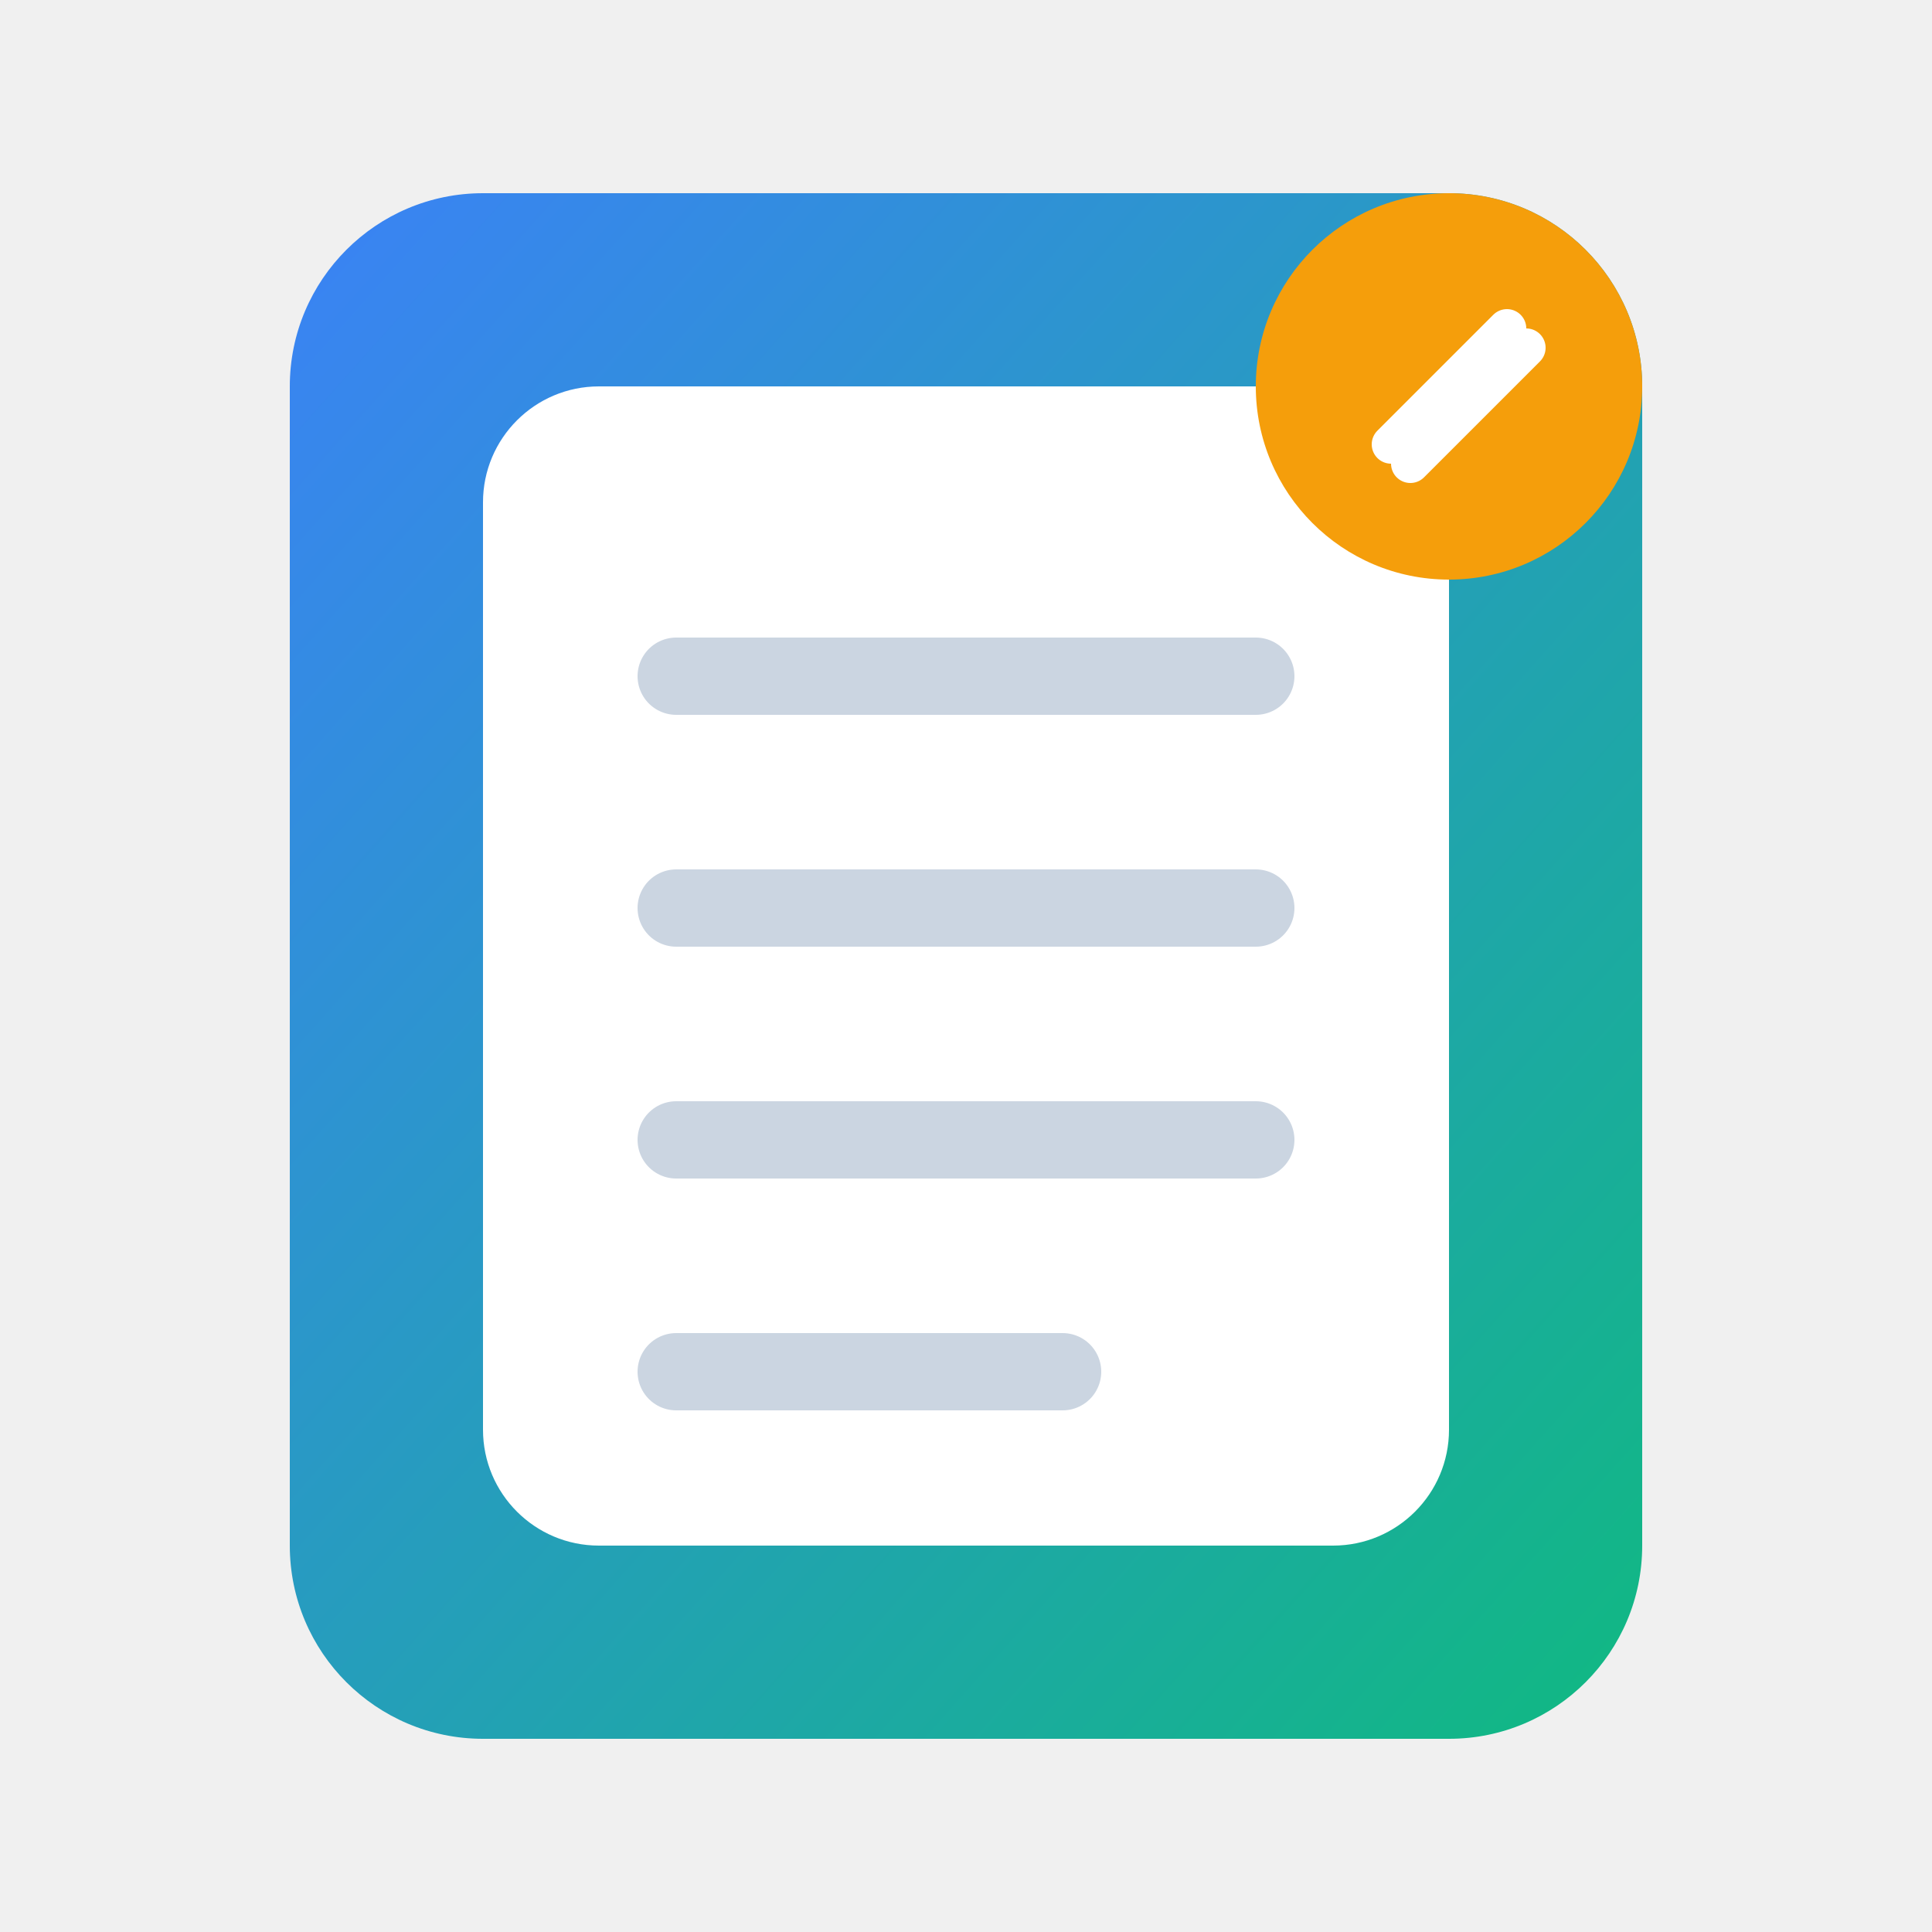
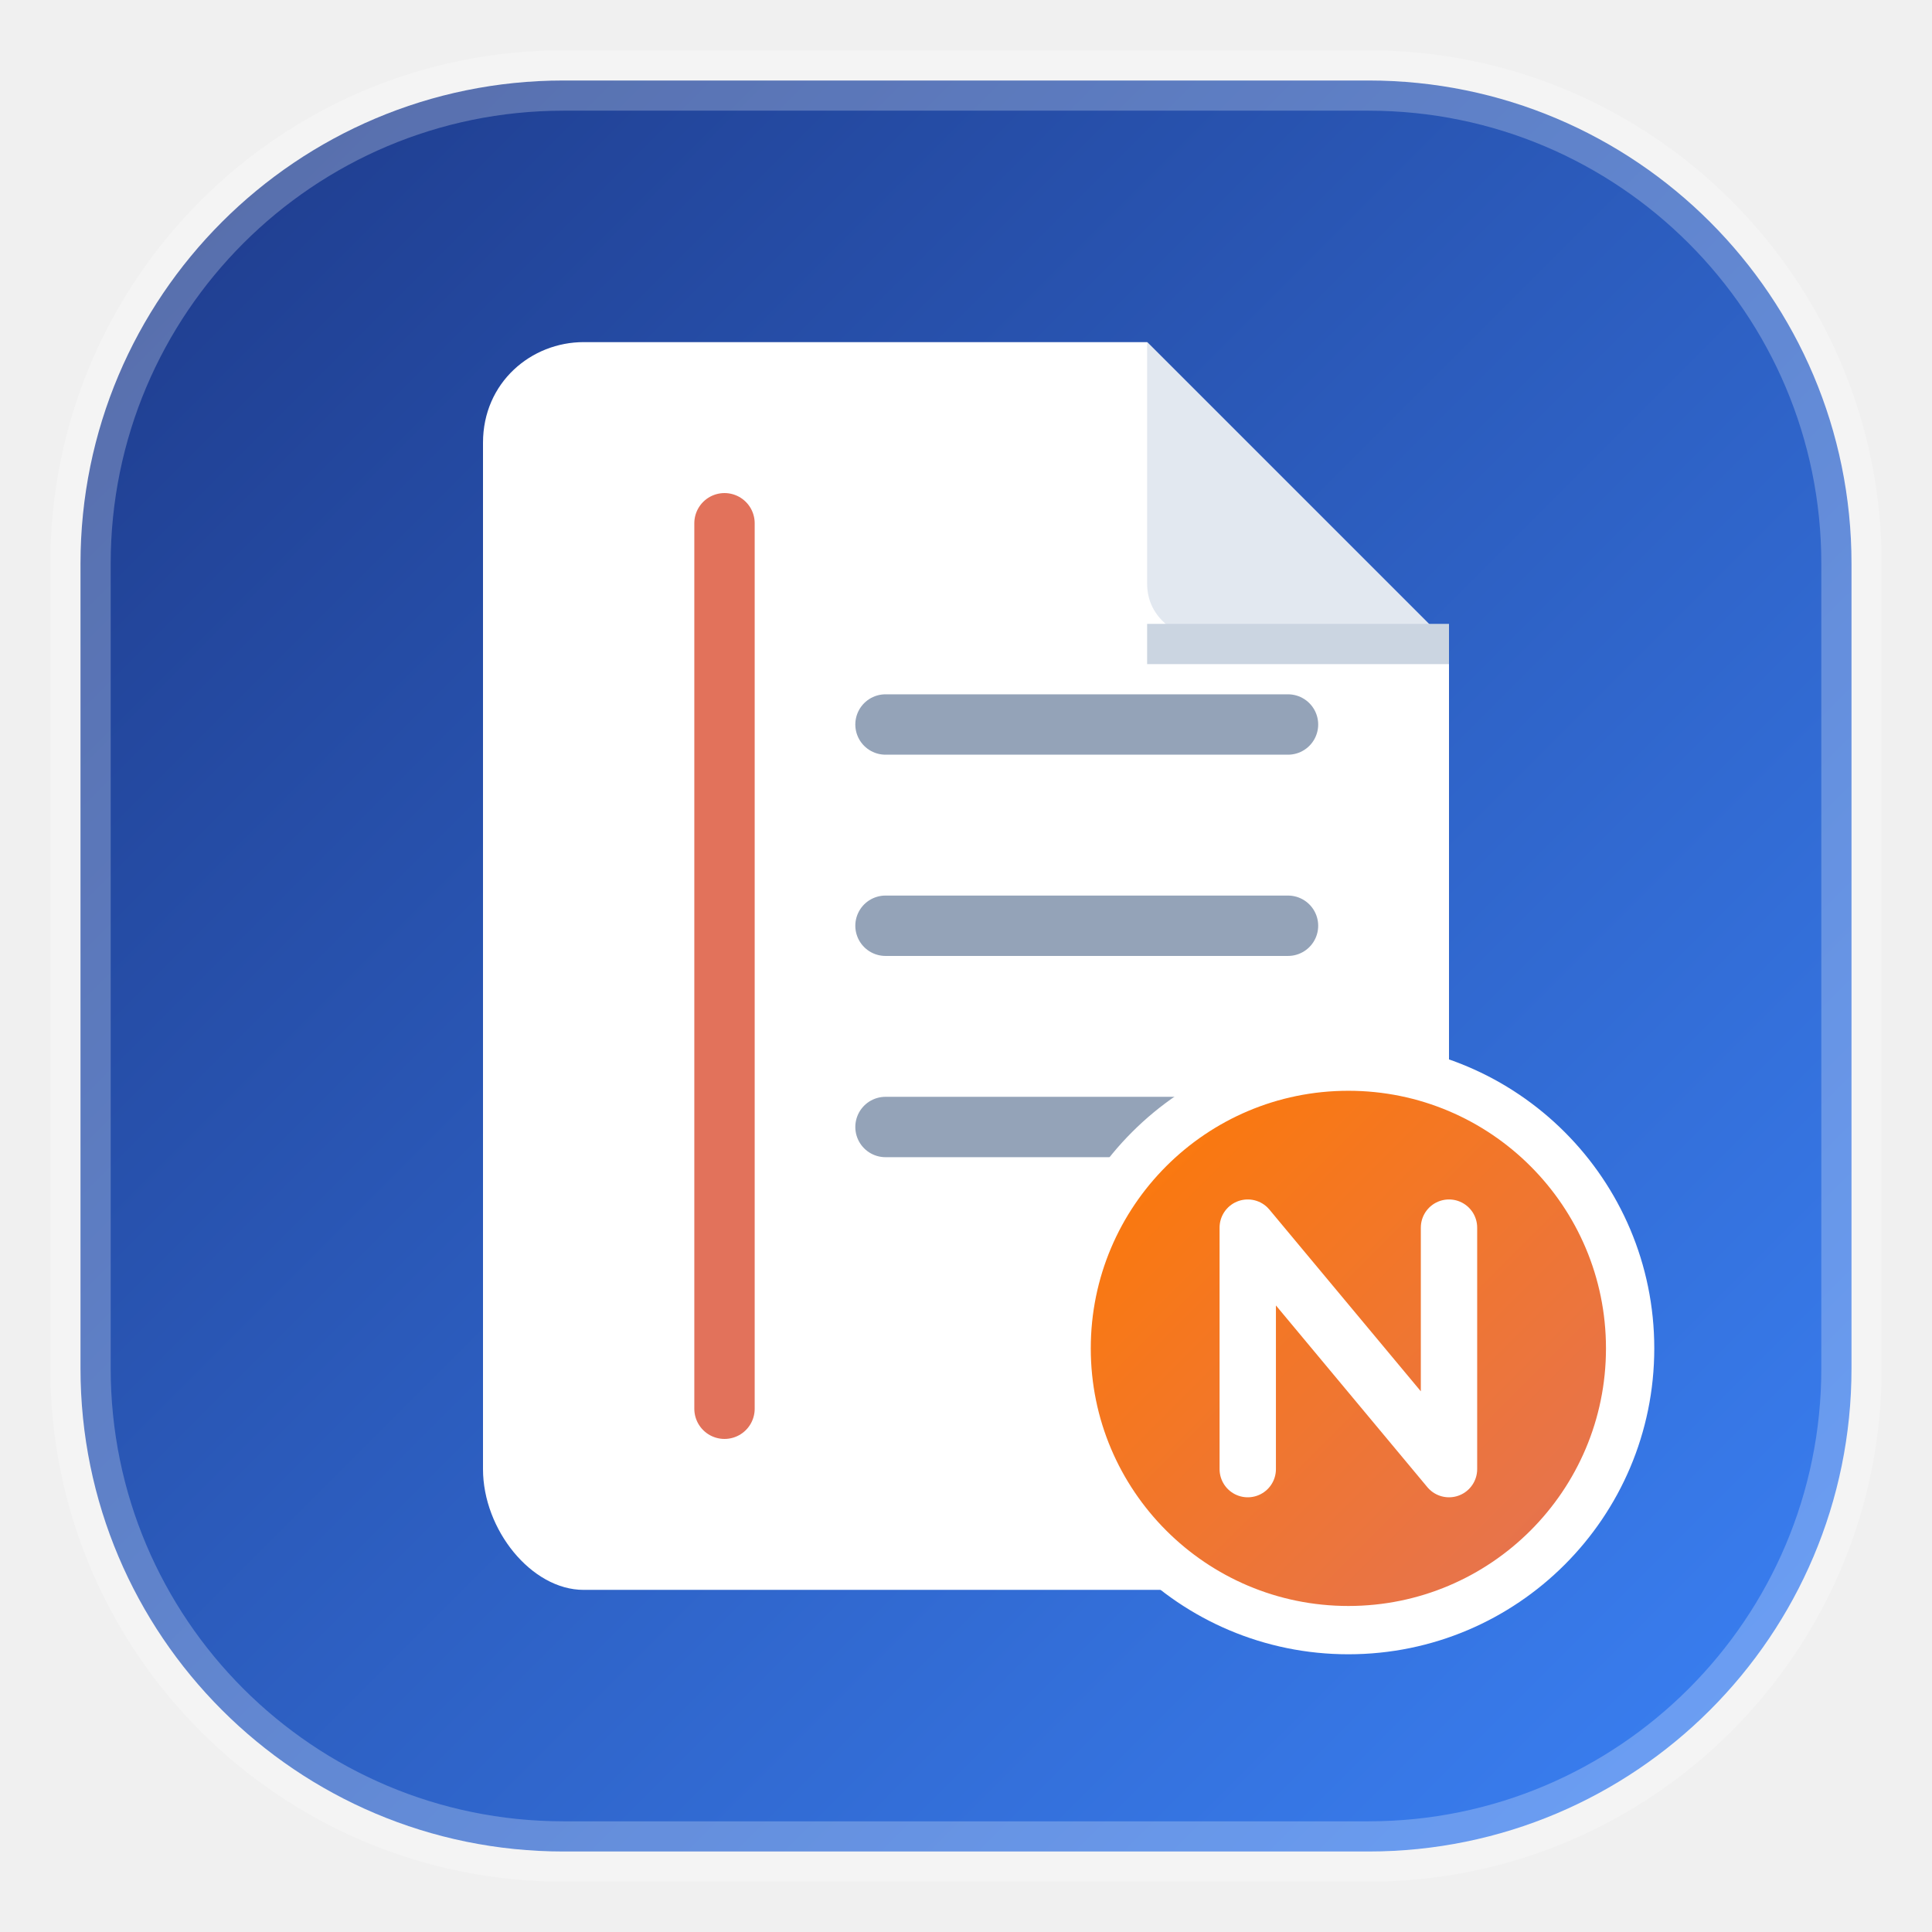
- <svg xmlns="http://www.w3.org/2000/svg" viewBox="0 0 100 100">
+ <svg xmlns="http://www.w3.org/2000/svg" viewBox="0 0 48 48" fill="none">
  <defs>
-     <linearGradient id="grad" x1="0%" y1="0%" x2="100%" y2="100%">
-       <stop offset="0%" style="stop-color:#3B82F6;stop-opacity:1" />
-       <stop offset="100%" style="stop-color:#10B981;stop-opacity:1" />
+     <linearGradient id="nsnFavBg" x1="0%" y1="0%" x2="100%" y2="100%">
+       <stop offset="0%" stop-color="#1E3A8A" />
+       <stop offset="100%" stop-color="#3B82F6" />
+     </linearGradient>
+     <linearGradient id="nsnFavAccent" x1="0%" y1="0%" x2="100%" y2="100%">
+       <stop offset="0%" stop-color="#FF7A00" />
+       <stop offset="100%" stop-color="#E2725B" />
    </linearGradient>
  </defs>
-   <rect x="15" y="10" width="70" height="80" rx="10" fill="url(#grad)" />
-   <rect x="25" y="20" width="50" height="60" rx="6" fill="#FFFFFF" />
-   <line x1="35" y1="35" x2="65" y2="35" stroke="#CBD5E1" stroke-width="4" stroke-linecap="round" />
-   <line x1="35" y1="47" x2="65" y2="47" stroke="#CBD5E1" stroke-width="4" stroke-linecap="round" />
-   <line x1="35" y1="59" x2="65" y2="59" stroke="#CBD5E1" stroke-width="4" stroke-linecap="round" />
-   <line x1="35" y1="71" x2="55" y2="71" stroke="#CBD5E1" stroke-width="4" stroke-linecap="round" />
-   <circle cx="75" cy="20" r="10" fill="#F59E0B" />
-   <path d="M72 23 L78 17 M73 24 L79 18" stroke="#FFFFFF" stroke-width="2" stroke-linecap="round" />
+   <rect x="2" y="2" width="44" height="44" rx="12" fill="url(#nsnFavBg)" />
+   <rect x="2" y="2" width="44" height="44" rx="12" stroke="rgba(255,255,255,0.25)" stroke-width="1.5" />
+   <path d="M 12 11 C 12 9.5 13.2 8.5 14.5 8.5 L 28.5 8.5 L 36 16 L 36 36.5 C 36 38 34.8 39.5 33.5 39.5 L 14.5 39.5 C 13.2 39.5 12 38 12 36.5 Z" fill="#FFFFFF" />
+   <path d="M 28.5 8.5 L 28.5 14.5 C 28.5 15.5 29.5 16 30.5 16 L 36 16 Z" fill="#E2E8F0" />
+   <path d="M 28.5 16 L 36 16" stroke="#CBD5E1" stroke-width="1" />
+   <line x1="18" y1="13" x2="18" y2="35" stroke="#E2725B" stroke-width="1.5" stroke-linecap="round" />
+   <line x1="22" y1="18" x2="32" y2="18" stroke="#94A3B8" stroke-width="1.5" stroke-linecap="round" />
+   <line x1="22" y1="23" x2="32" y2="23" stroke="#94A3B8" stroke-width="1.5" stroke-linecap="round" />
+   <line x1="22" y1="28" x2="30" y2="28" stroke="#94A3B8" stroke-width="1.5" stroke-linecap="round" />
+   <circle cx="33.5" cy="33.5" r="7" fill="url(#nsnFavAccent)" />
+   <circle cx="33.5" cy="33.5" r="7" stroke="#FFFFFF" stroke-width="1.2" />
+   <path d="M 31 36.5 L 31 30.5 L 36 36.5 L 36 30.5" stroke="#FFFFFF" stroke-width="1.4" stroke-linecap="round" stroke-linejoin="round" />
</svg>
